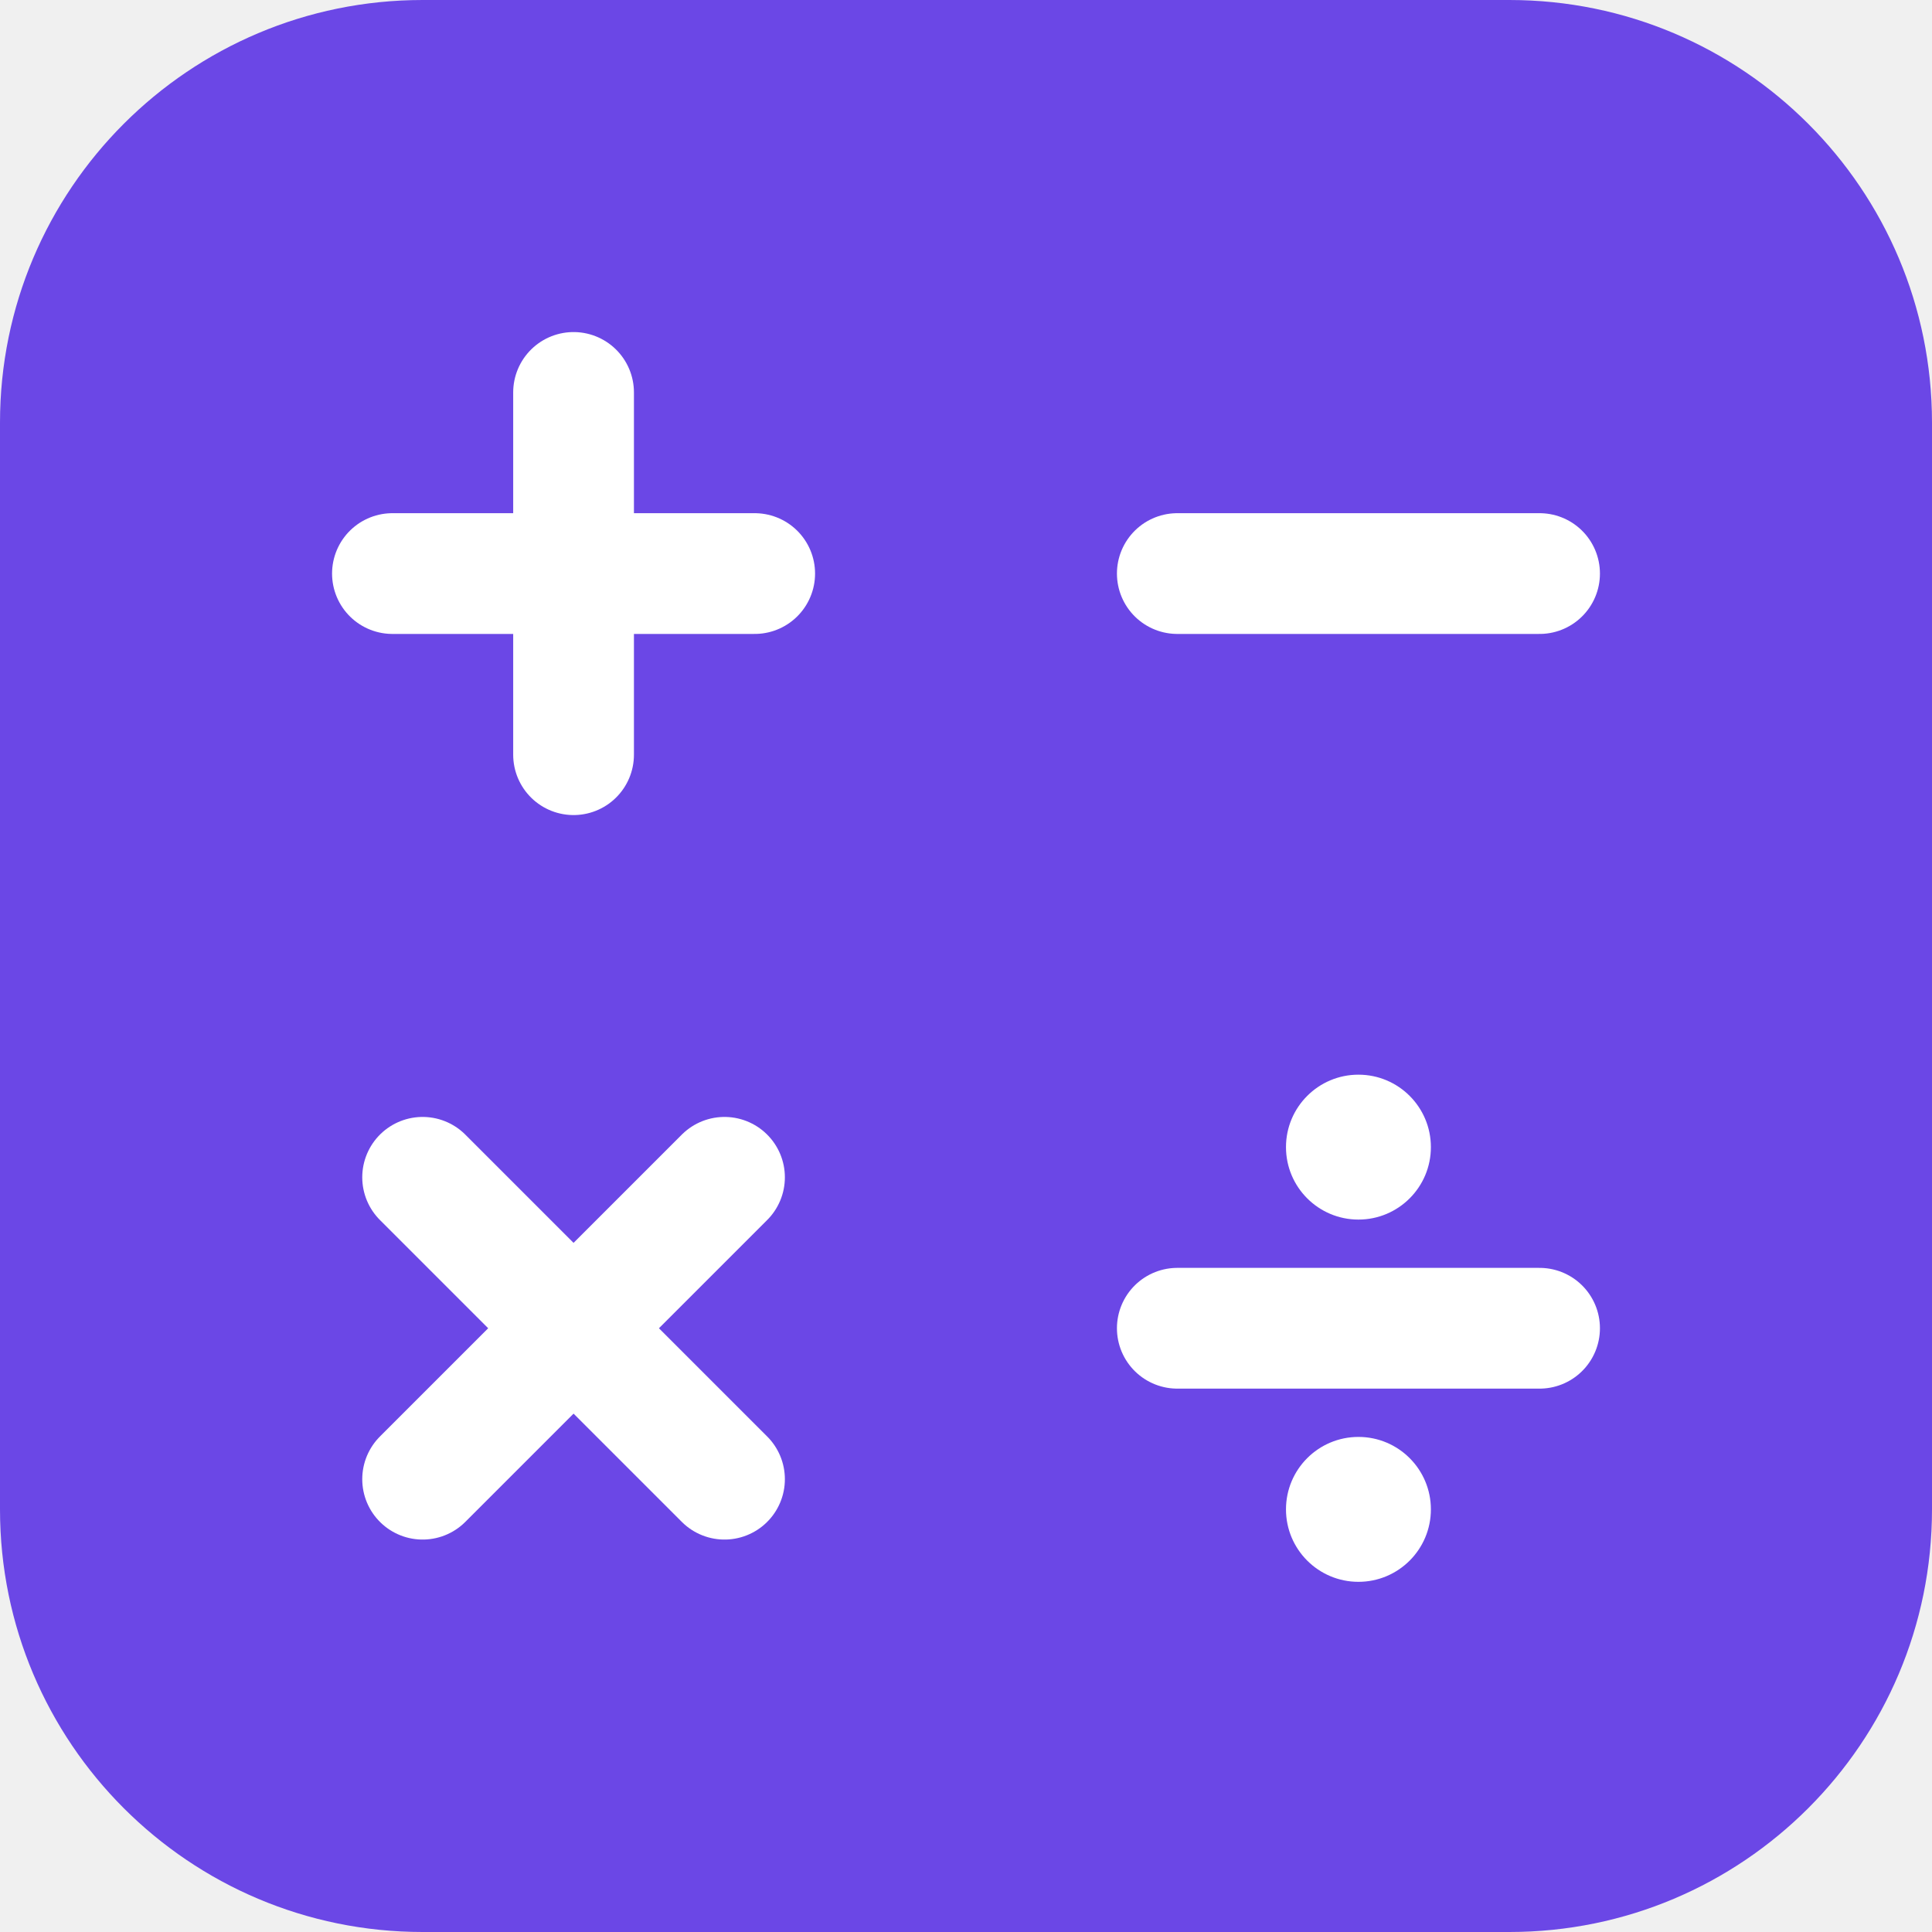
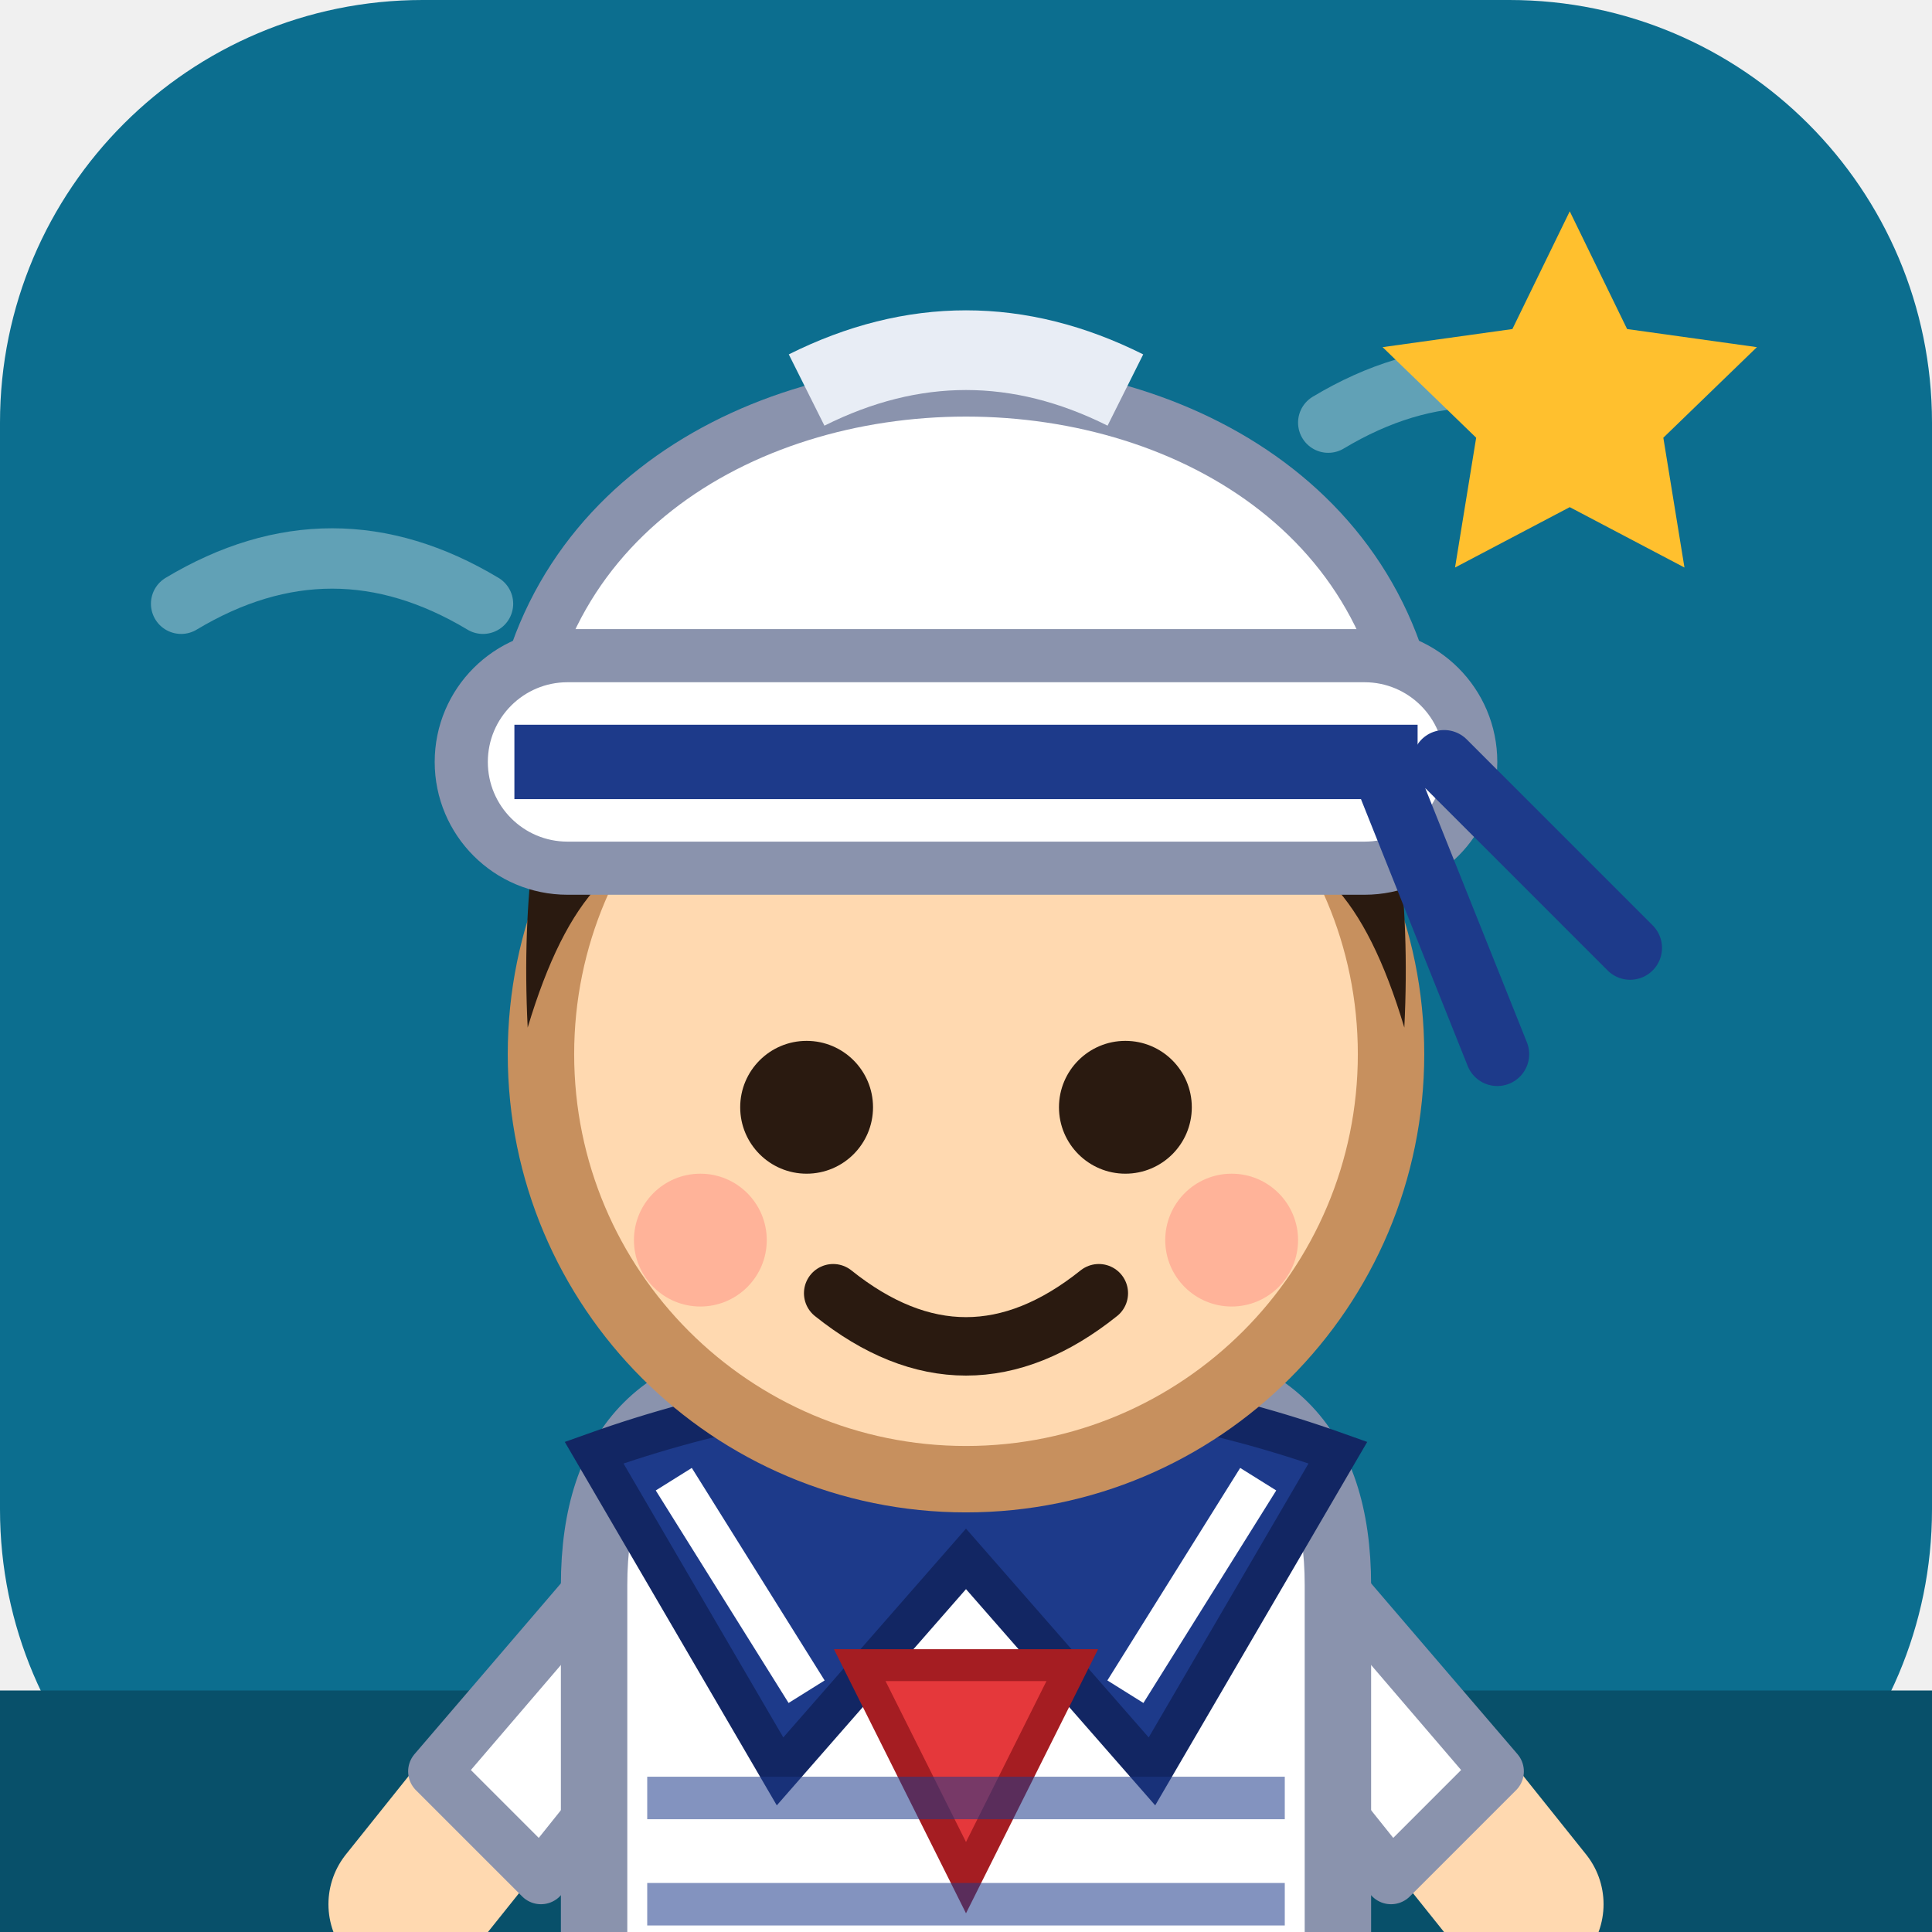
<svg xmlns="http://www.w3.org/2000/svg" viewBox="0 0 64 64">
-   <rect width="64" height="64" rx="14" fill="#6B47E6" />
-   <g stroke="#fff" stroke-width="4" stroke-linecap="round">
-     <path d="M19 13v12M13 19h12M39 19h12M14 39l10 10M24 39l-10 10M39 44h12" />
+   <rect width="64" height="64" rx="14" fill="#0C6E8F" />
+   <rect y="56" width="64" height="8" fill="#08506A" />
+   <path d="M6 20q5-3 10 0M44 14q5-3 10 0" stroke="#fff" stroke-opacity=".35" stroke-width="2" fill="none" stroke-linecap="round" />
+   <g transform="translate(32 49) scale(.88)">
+     <g>
+       <ellipse cx="0" cy="44" rx="20" ry="5" fill="rgba(0,0,0,.35)" />
+       <g>
+         <rect x="-10" y="26" width="7" height="17" rx="3" fill="#ffd9b0" stroke="#c7905e" stroke-width="2" />
+         <rect x="-12" y="40" width="10" height="5" rx="2" fill="#fff" stroke="#999" stroke-width="1.5" />
+       </g>
+       <g>
+         <rect x="3" y="26" width="7" height="17" rx="3" fill="#ffd9b0" stroke="#c7905e" stroke-width="2" />
+         <rect x="2" y="40" width="10" height="5" rx="2" fill="#fff" stroke="#999" stroke-width="1.5" />
+       </g>
+       <path d="M-14 18h28v10a3 3 0 0 1-3 3h-8l-3-4-3 4h-8a3 3 0 0 1-3-3z" fill="#1d3a8a" stroke="#122663" stroke-width="2.5" stroke-linejoin="round" />
+       <g>
+         <path d="M-13 6l-8 10" stroke="#ffd9b0" stroke-width="6" stroke-linecap="round" />
+         <path d="M-14 4l-6 7 4 4 4-5" fill="#ffffff" stroke="#8a93ad" stroke-width="2" stroke-linejoin="round" />
+       </g>
+       <g>
+         <path d="M13 6l8 10" stroke="#ffd9b0" stroke-width="6" stroke-linecap="round" />
+         <path d="M14 4l6 7-4 4-4-5" fill="#ffffff" stroke="#8a93ad" stroke-width="2" stroke-linejoin="round" />
+       </g>
+       <path d="M-14 4q0-8 8-8h12q8 0 8 8v15h-28z" fill="#ffffff" stroke="#8a93ad" stroke-width="2.5" />
+       <path d="M-14 -1L-7 11L0 3L7 11L14 -1Q0 -6 -14 -1Z" fill="#1d3a8a" stroke="#122663" stroke-width="1.5" />
+       <path d="M-11 0L-6 8M11 0L6 8" stroke="#fff" stroke-width="1.6" />
+       <path d="M-4 7l4 8 4-8z" fill="#e5383b" stroke="#a51d22" stroke-width="1.2" />
+       <path d="M-12 12h24M-12 16h24" stroke="#1d3a8a" stroke-width="1.6" opacity=".55" />
+       <circle cx="0" cy="-16" r="16" fill="#ffd9b0" stroke="#c7905e" stroke-width="2.5" />
+       <path d="M-16.5 -17 C-17 -27 -14 -33 -11 -34 L11 -34 C14 -33 17 -27 16.5 -17 C15 -22 13 -24 10 -24 L-10 -24 C-13 -24 -15 -22 -16.5 -17Z" fill="#2a1a10" />
+       <path d="M-12 -34l1.5-3 1.5 3 1.5-3 1.5 3 1.5-3 1.5 3 1.5-3 1.5 3 1.5-3 1.5 3 1.5-3 1.5 3 1.5-3 1.5 3 1.5-3 1.5 3" fill="#2a1a10" stroke="#2a1a10" stroke-width="1.5" stroke-linejoin="round" />
+       <circle cx="-6" cy="-14" r="2.5" fill="#2a1a10" />
+       <circle cx="6" cy="-14" r="2.5" fill="#2a1a10" />
+       <path d="M-5 -7q5 4 10 0" stroke="#2a1a10" stroke-width="2.2" fill="none" stroke-linecap="round" />
+       <circle cx="-10" cy="-9" r="2.5" fill="#ff9a8a" opacity=".6" />
+       <circle cx="10" cy="-9" r="2.5" fill="#ff9a8a" opacity=".6" />
+       <g>
+         <path d="M-17 -26C-17 -46 17 -46 17 -26z" fill="#fff" stroke="#8a93ad" stroke-width="2" />
+         <path d="M-6 -41q6-3 12 0" stroke="#e8edf5" stroke-width="3" fill="none" />
+         <rect x="-19" y="-31" width="38" height="8" rx="4" fill="#fff" stroke="#8a93ad" stroke-width="2" />
+         <path d="M-17 -27h34" stroke="#1d3a8a" stroke-width="2.8" />
+         <path d="M16 -26l4 10M18 -27l7 7" stroke="#1d3a8a" stroke-width="2.4" stroke-linecap="round" />
+       </g>
+     </g>
  </g>
-   <circle cx="45" cy="38" r="2.4" fill="#fff" />
-   <circle cx="45" cy="50" r="2.4" fill="#fff" />
+   <path d="M52 7l1.9 3.9 4.3.6-3.1 3 .7 4.3-3.8-2-3.8 2 .7-4.3-3.1-3 4.3-.6z" fill="#FFC02E" />
</svg>
